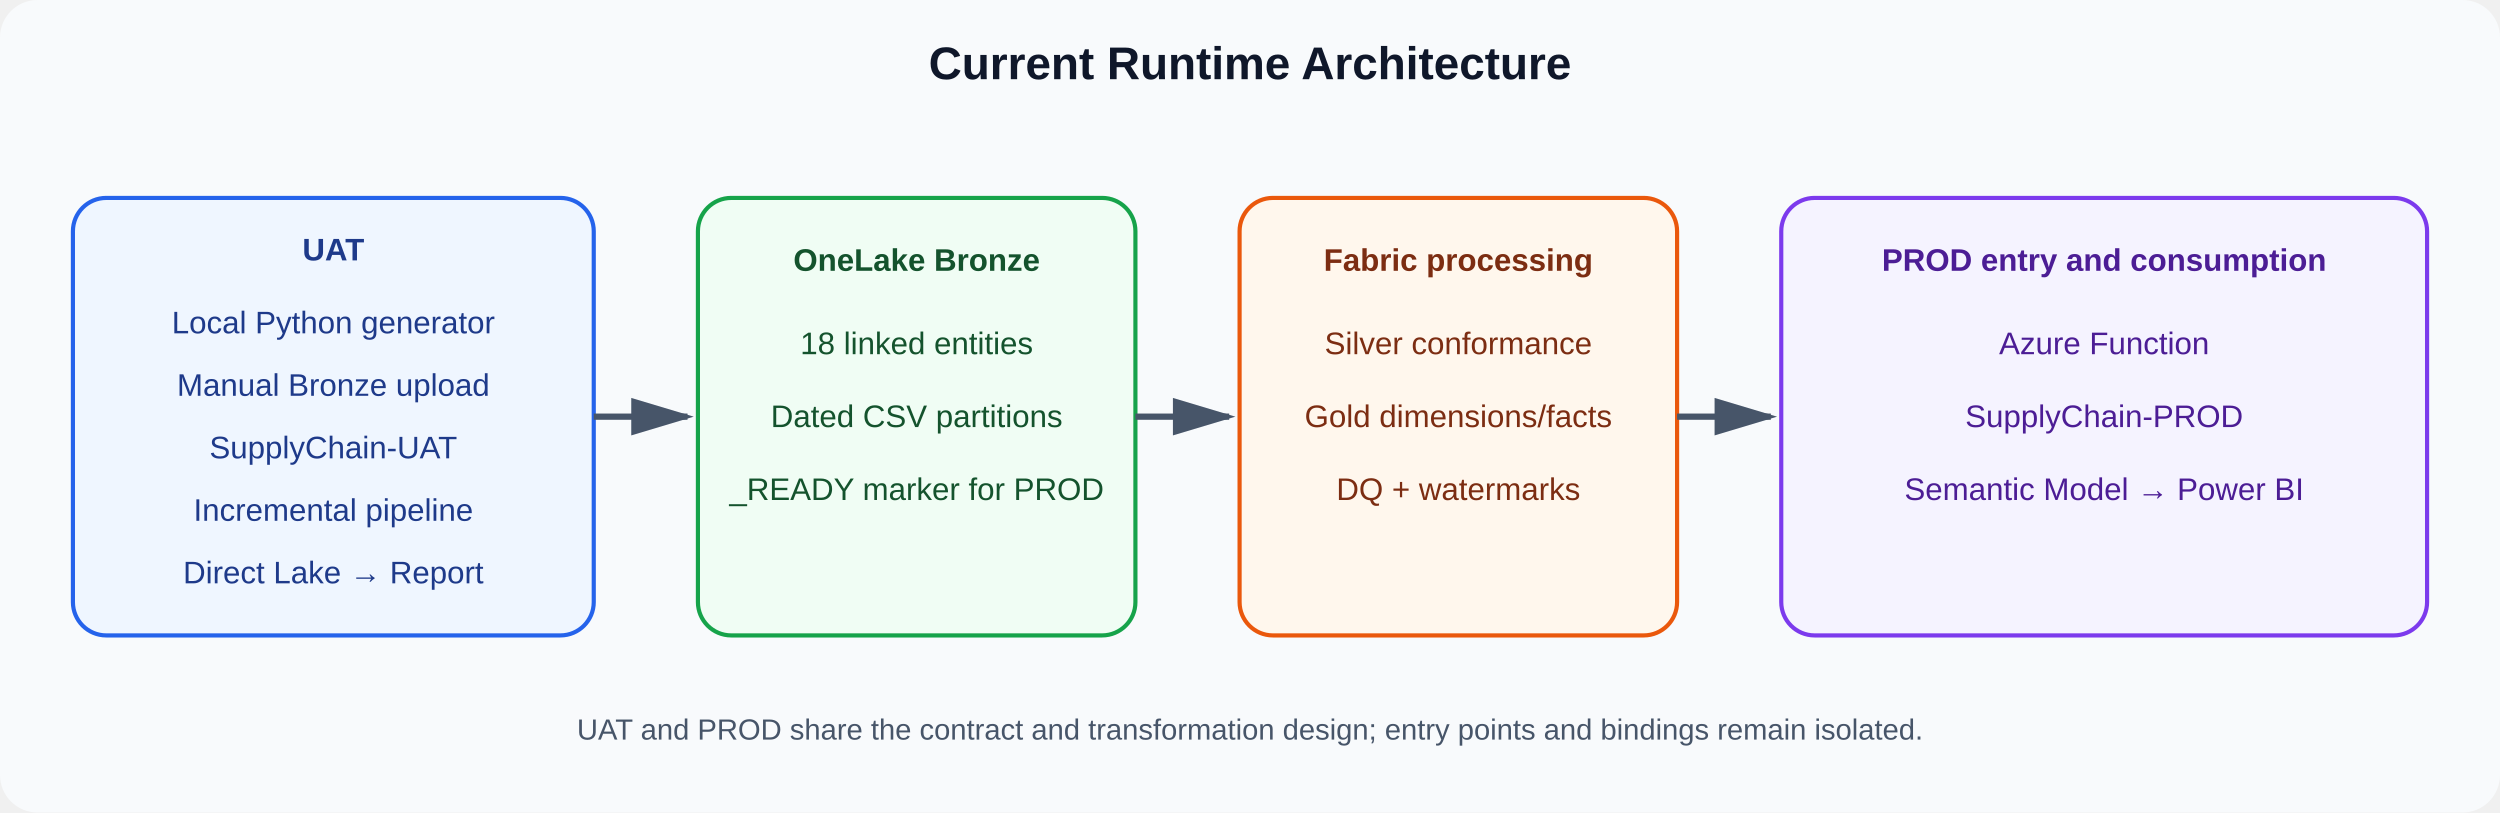
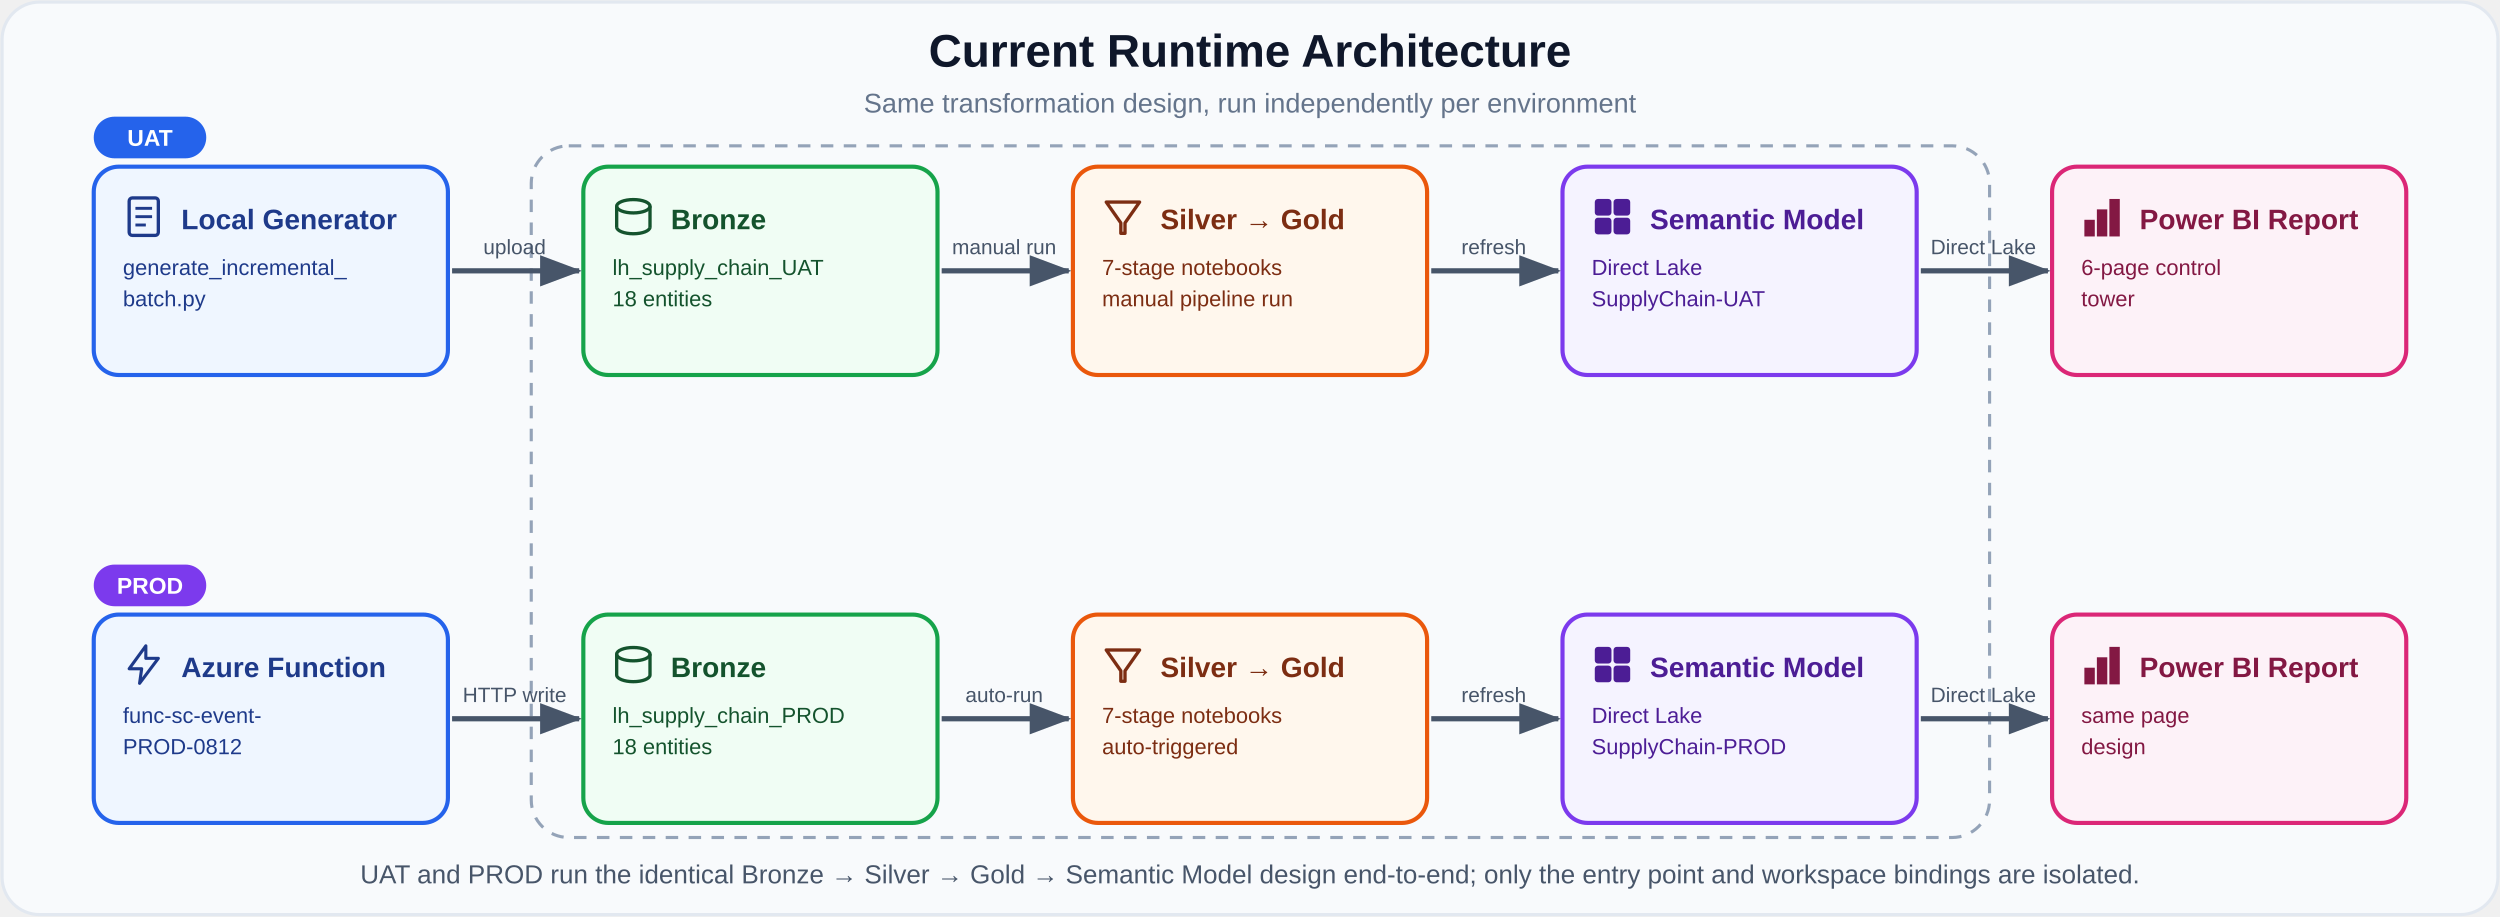
- <svg xmlns="http://www.w3.org/2000/svg" width="1200" height="390" viewBox="0 0 1200 390">
+ <svg xmlns="http://www.w3.org/2000/svg" viewBox="0 0 1200 440" role="img" aria-label="Runtime architecture: UAT and PROD are two isolated pipelines, each running the same Bronze to Silver to Gold to Semantic Model to Report design, differing only in entry point and workspace bindings.">
  <defs>
-     <marker id="b" markerWidth="10" markerHeight="10" refX="9" refY="3" orient="auto">
-       <path d="M0,0 L10,3 L0,6 Z" fill="#475569" />
+     <marker id="a" markerWidth="9" markerHeight="8" refX="7.5" refY="3" orient="auto">
+       <path d="M0,0 L8,3 L0,6 Z" fill="#475569" />
    </marker>
+     <g id="icoCode">
+       <rect x="3" y="1" width="14" height="18" rx="1.5" fill="none" stroke-width="1.6" />
+       <line x1="6" y1="6" x2="14" y2="6" stroke-width="1.4" />
+       <line x1="6" y1="10" x2="14" y2="10" stroke-width="1.4" />
+       <line x1="6" y1="14" x2="11" y2="14" stroke-width="1.4" />
+     </g>
+     <g id="icoBolt">
+       <polygon points="11,1 3,12 9,12 8,19 17,7 11,7" fill="none" stroke-width="1.5" stroke-linejoin="round" />
+     </g>
+     <g id="icoCyl">
+       <ellipse cx="10" cy="5" rx="8" ry="3.2" fill="none" stroke-width="1.6" />
+       <line x1="2" y1="5" x2="2" y2="15" stroke-width="1.6" />
+       <line x1="18" y1="5" x2="18" y2="15" stroke-width="1.6" />
+       <path d="M2,15 A8,3.2 0 0 0 18,15" fill="none" stroke-width="1.6" />
+     </g>
+     <g id="icoFunnel">
+       <polygon points="2,3 18,3 11,13 11,18 9,18 9,13" fill="none" stroke-width="1.6" stroke-linejoin="round" />
+     </g>
+     <g id="icoGrid">
+       <rect x="2" y="2" width="7" height="7" rx="1" />
+       <rect x="11" y="2" width="7" height="7" rx="1" />
+       <rect x="2" y="11" width="7" height="7" rx="1" />
+       <rect x="11" y="11" width="7" height="7" rx="1" />
+     </g>
+     <g id="icoBars">
+       <rect x="2" y="12" width="4" height="7" />
+       <rect x="8" y="7" width="4" height="12" />
+       <rect x="14" y="2" width="4" height="17" />
+     </g>
  </defs>
-   <rect width="1200" height="390" rx="18" fill="#f8fafc" />
-   <text x="600" y="38" text-anchor="middle" font-family="Arial" font-size="22" font-weight="700" fill="#0f172a">Current Runtime Architecture</text>
-   <g font-family="Arial" font-size="15" text-anchor="middle">
-     <rect x="35" y="95" width="250" height="210" rx="16" fill="#eff6ff" stroke="#2563eb" stroke-width="2" />
-     <text x="160" y="125" font-weight="700" fill="#1e3a8a">UAT</text>
-     <text x="160" y="160" fill="#1e3a8a">Local Python generator</text>
-     <text x="160" y="190" fill="#1e3a8a">Manual Bronze upload</text>
-     <text x="160" y="220" fill="#1e3a8a">SupplyChain-UAT</text>
-     <text x="160" y="250" fill="#1e3a8a">Incremental pipeline</text>
-     <text x="160" y="280" fill="#1e3a8a">Direct Lake → Report</text>
-     <rect x="335" y="95" width="210" height="210" rx="16" fill="#f0fdf4" stroke="#16a34a" stroke-width="2" />
-     <text x="440" y="130" font-weight="700" fill="#14532d">OneLake Bronze</text>
-     <text x="440" y="170" fill="#14532d">18 linked entities</text>
-     <text x="440" y="205" fill="#14532d">Dated CSV partitions</text>
-     <text x="440" y="240" fill="#14532d">_READY marker for PROD</text>
-     <rect x="595" y="95" width="210" height="210" rx="16" fill="#fff7ed" stroke="#ea580c" stroke-width="2" />
-     <text x="700" y="130" font-weight="700" fill="#7c2d12">Fabric processing</text>
-     <text x="700" y="170" fill="#7c2d12">Silver conformance</text>
-     <text x="700" y="205" fill="#7c2d12">Gold dimensions/facts</text>
-     <text x="700" y="240" fill="#7c2d12">DQ + watermarks</text>
-     <rect x="855" y="95" width="310" height="210" rx="16" fill="#f5f3ff" stroke="#7c3aed" stroke-width="2" />
-     <text x="1010" y="130" font-weight="700" fill="#4c1d95">PROD entry and consumption</text>
-     <text x="1010" y="170" fill="#4c1d95">Azure Function</text>
-     <text x="1010" y="205" fill="#4c1d95">SupplyChain-PROD</text>
-     <text x="1010" y="240" fill="#4c1d95">Semantic Model → Power BI</text>
+   <rect x="1" y="1" width="1198" height="438" rx="18" fill="#f8fafc" stroke="#e2e8f0" stroke-width="1.5" />
+   <text x="600" y="32" text-anchor="middle" font-family="Arial, sans-serif" font-size="22" font-weight="700" fill="#0f172a">Current Runtime Architecture</text>
+   <text x="600" y="54" text-anchor="middle" font-family="Arial, sans-serif" font-size="13" fill="#64748b">Same transformation design, run independently per environment</text>
+   <rect x="255" y="70" width="700" height="332" rx="18" fill="none" stroke="#94a3b8" stroke-width="1.5" stroke-dasharray="6,5" />
+   <rect x="45" y="56" width="54" height="20" rx="10" fill="#2563eb" />
+   <text x="72" y="70" text-anchor="middle" font-family="Arial, sans-serif" font-size="11" font-weight="700" fill="#ffffff">UAT</text>
+   <g font-family="Arial, sans-serif">
+     <rect x="45" y="80" width="170" height="100" rx="12" fill="#eff6ff" stroke="#2563eb" stroke-width="2" />
+     <g fill="#1e3a8a" stroke="#1e3a8a">
+       <use href="#icoCode" x="59" y="94" />
+     </g>
+     <text x="87" y="110" font-size="13.5" font-weight="700" fill="#1e3a8a">Local Generator</text>
+     <text x="59" y="132" font-size="10.5" fill="#1e3a8a">generate_incremental_</text>
+     <text x="59" y="147" font-size="10.5" fill="#1e3a8a">batch.py</text>
+     <rect x="280" y="80" width="170" height="100" rx="12" fill="#f0fdf4" stroke="#16a34a" stroke-width="2" />
+     <g fill="#14532d" stroke="#14532d">
+       <use href="#icoCyl" x="294" y="94" />
+     </g>
+     <text x="322" y="110" font-size="13.5" font-weight="700" fill="#14532d">Bronze</text>
+     <text x="294" y="132" font-size="10.5" fill="#14532d">lh_supply_chain_UAT</text>
+     <text x="294" y="147" font-size="10.5" fill="#14532d">18 entities</text>
+     <rect x="515" y="80" width="170" height="100" rx="12" fill="#fff7ed" stroke="#ea580c" stroke-width="2" />
+     <g fill="#7c2d12" stroke="#7c2d12">
+       <use href="#icoFunnel" x="529" y="94" />
+     </g>
+     <text x="557" y="110" font-size="13.5" font-weight="700" fill="#7c2d12">Silver → Gold</text>
+     <text x="529" y="132" font-size="10.5" fill="#7c2d12">7-stage notebooks</text>
+     <text x="529" y="147" font-size="10.5" fill="#7c2d12">manual pipeline run</text>
+     <rect x="750" y="80" width="170" height="100" rx="12" fill="#f5f3ff" stroke="#7c3aed" stroke-width="2" />
+     <g fill="#4c1d95" stroke="#4c1d95">
+       <use href="#icoGrid" x="764" y="94" />
+     </g>
+     <text x="792" y="110" font-size="13.5" font-weight="700" fill="#4c1d95">Semantic Model</text>
+     <text x="764" y="132" font-size="10.5" fill="#4c1d95">Direct Lake</text>
+     <text x="764" y="147" font-size="10.5" fill="#4c1d95">SupplyChain-UAT</text>
+     <rect x="985" y="80" width="170" height="100" rx="12" fill="#fdf2f8" stroke="#db2777" stroke-width="2" />
+     <g fill="#831843" stroke="#831843">
+       <use href="#icoBars" x="999" y="94" />
+     </g>
+     <text x="1027" y="110" font-size="13.5" font-weight="700" fill="#831843">Power BI Report</text>
+     <text x="999" y="132" font-size="10.5" fill="#831843">6-page control</text>
+     <text x="999" y="147" font-size="10.5" fill="#831843">tower</text>
  </g>
-   <g stroke="#475569" stroke-width="3" marker-end="url(#b)">
-     <line x1="285" y1="200" x2="330" y2="200" />
-     <line x1="545" y1="200" x2="590" y2="200" />
-     <line x1="805" y1="200" x2="850" y2="200" />
+   <g stroke="#475569" stroke-width="2.5" marker-end="url(#a)">
+     <line x1="217" y1="130" x2="278" y2="130" />
+     <line x1="452" y1="130" x2="513" y2="130" />
+     <line x1="687" y1="130" x2="748" y2="130" />
+     <line x1="922" y1="130" x2="983" y2="130" />
  </g>
-   <text x="600" y="355" text-anchor="middle" font-family="Arial" font-size="14" fill="#475569">UAT and PROD share the contract and transformation design; entry points and bindings remain isolated.</text>
+   <g font-family="Arial, sans-serif" font-size="10" fill="#475569" text-anchor="middle">
+     <text x="247" y="122">upload</text>
+     <text x="482" y="122">manual run</text>
+     <text x="717" y="122">refresh</text>
+     <text x="952" y="122">Direct Lake</text>
+   </g>
+   <rect x="45" y="271" width="54" height="20" rx="10" fill="#7c3aed" />
+   <text x="72" y="285" text-anchor="middle" font-family="Arial, sans-serif" font-size="11" font-weight="700" fill="#ffffff">PROD</text>
+   <g font-family="Arial, sans-serif">
+     <rect x="45" y="295" width="170" height="100" rx="12" fill="#eff6ff" stroke="#2563eb" stroke-width="2" />
+     <g fill="#1e3a8a" stroke="#1e3a8a">
+       <use href="#icoBolt" x="59" y="309" />
+     </g>
+     <text x="87" y="325" font-size="13.5" font-weight="700" fill="#1e3a8a">Azure Function</text>
+     <text x="59" y="347" font-size="10.5" fill="#1e3a8a">func-sc-event-</text>
+     <text x="59" y="362" font-size="10.5" fill="#1e3a8a">PROD-0812</text>
+     <rect x="280" y="295" width="170" height="100" rx="12" fill="#f0fdf4" stroke="#16a34a" stroke-width="2" />
+     <g fill="#14532d" stroke="#14532d">
+       <use href="#icoCyl" x="294" y="309" />
+     </g>
+     <text x="322" y="325" font-size="13.5" font-weight="700" fill="#14532d">Bronze</text>
+     <text x="294" y="347" font-size="10.5" fill="#14532d">lh_supply_chain_PROD</text>
+     <text x="294" y="362" font-size="10.5" fill="#14532d">18 entities</text>
+     <rect x="515" y="295" width="170" height="100" rx="12" fill="#fff7ed" stroke="#ea580c" stroke-width="2" />
+     <g fill="#7c2d12" stroke="#7c2d12">
+       <use href="#icoFunnel" x="529" y="309" />
+     </g>
+     <text x="557" y="325" font-size="13.5" font-weight="700" fill="#7c2d12">Silver → Gold</text>
+     <text x="529" y="347" font-size="10.5" fill="#7c2d12">7-stage notebooks</text>
+     <text x="529" y="362" font-size="10.5" fill="#7c2d12">auto-triggered</text>
+     <rect x="750" y="295" width="170" height="100" rx="12" fill="#f5f3ff" stroke="#7c3aed" stroke-width="2" />
+     <g fill="#4c1d95" stroke="#4c1d95">
+       <use href="#icoGrid" x="764" y="309" />
+     </g>
+     <text x="792" y="325" font-size="13.5" font-weight="700" fill="#4c1d95">Semantic Model</text>
+     <text x="764" y="347" font-size="10.5" fill="#4c1d95">Direct Lake</text>
+     <text x="764" y="362" font-size="10.5" fill="#4c1d95">SupplyChain-PROD</text>
+     <rect x="985" y="295" width="170" height="100" rx="12" fill="#fdf2f8" stroke="#db2777" stroke-width="2" />
+     <g fill="#831843" stroke="#831843">
+       <use href="#icoBars" x="999" y="309" />
+     </g>
+     <text x="1027" y="325" font-size="13.5" font-weight="700" fill="#831843">Power BI Report</text>
+     <text x="999" y="347" font-size="10.5" fill="#831843">same page</text>
+     <text x="999" y="362" font-size="10.5" fill="#831843">design</text>
+   </g>
+   <g stroke="#475569" stroke-width="2.5" marker-end="url(#a)">
+     <line x1="217" y1="345" x2="278" y2="345" />
+     <line x1="452" y1="345" x2="513" y2="345" />
+     <line x1="687" y1="345" x2="748" y2="345" />
+     <line x1="922" y1="345" x2="983" y2="345" />
+   </g>
+   <g font-family="Arial, sans-serif" font-size="10" fill="#475569" text-anchor="middle">
+     <text x="247" y="337">HTTP write</text>
+     <text x="482" y="337">auto-run</text>
+     <text x="717" y="337">refresh</text>
+     <text x="952" y="337">Direct Lake</text>
+   </g>
+   <text x="600" y="424" text-anchor="middle" font-family="Arial, sans-serif" font-size="12.5" fill="#475569">UAT and PROD run the identical Bronze → Silver → Gold → Semantic Model design end-to-end; only the entry point and workspace bindings are isolated.</text>
</svg>
